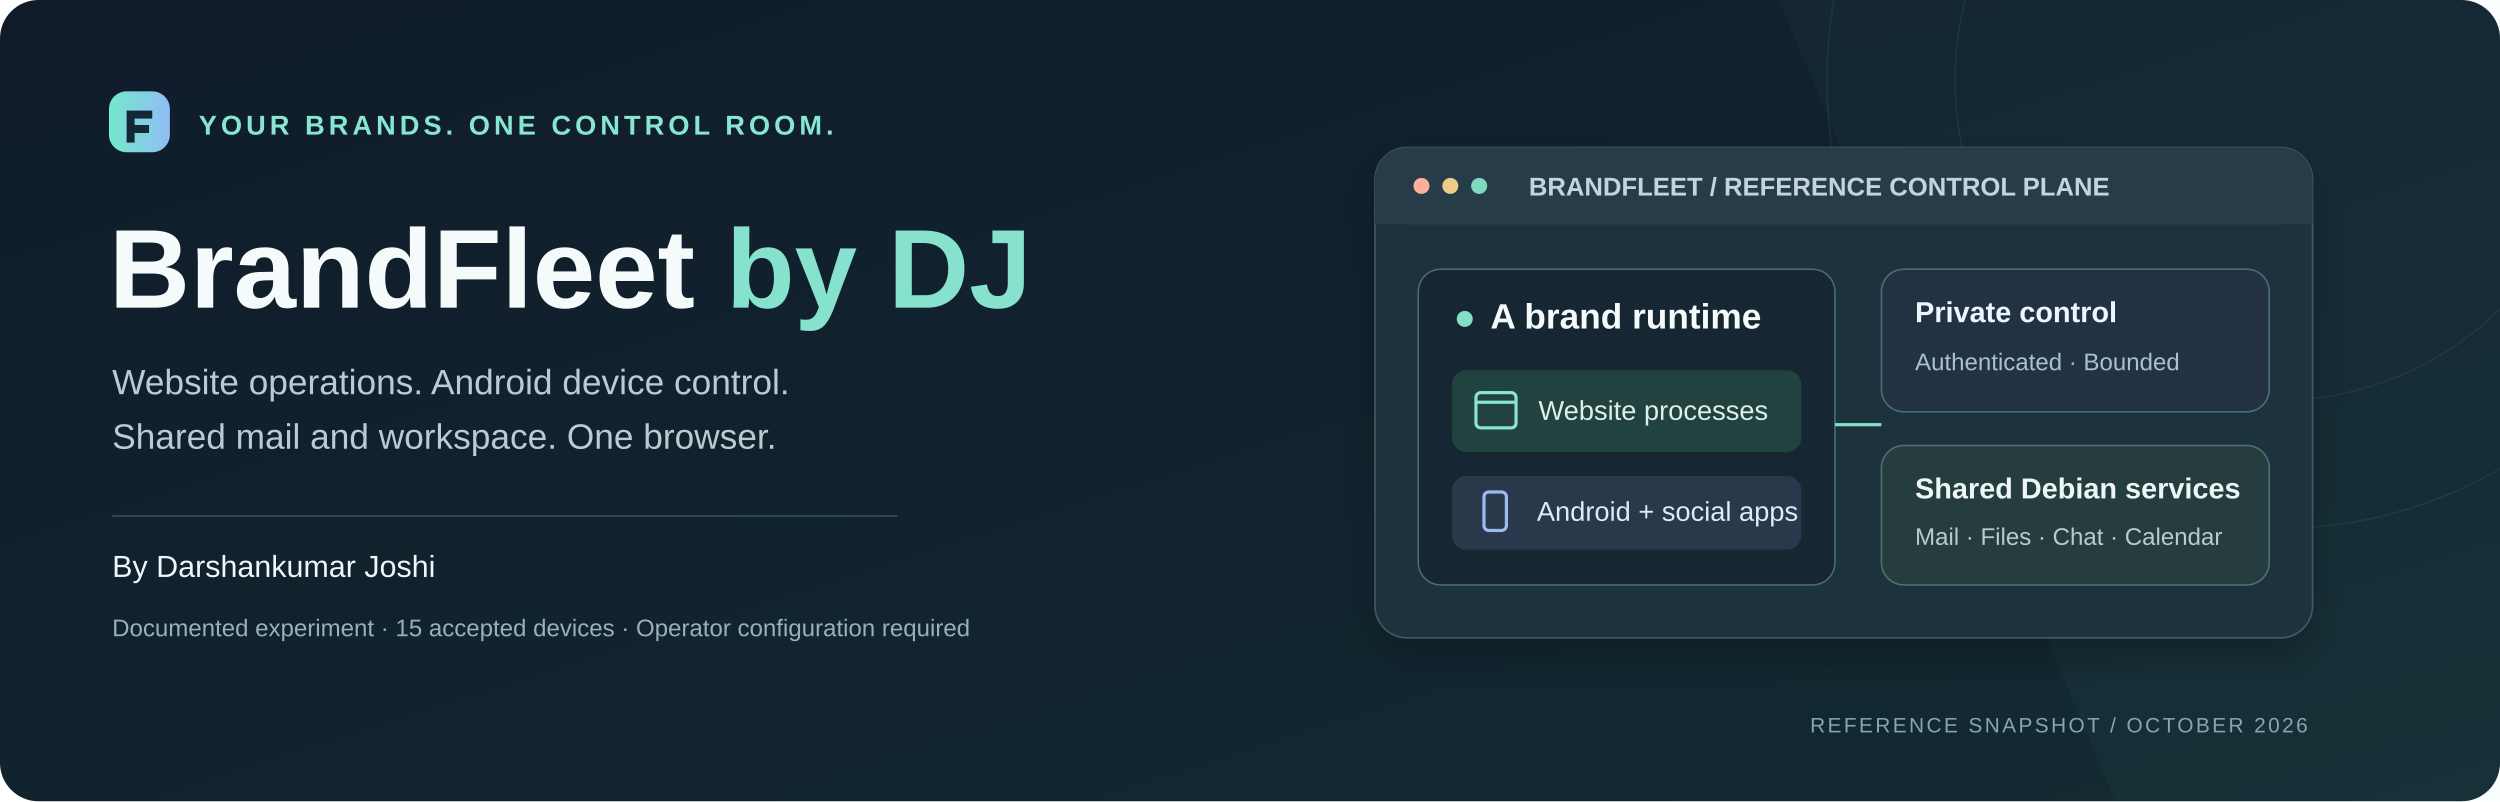
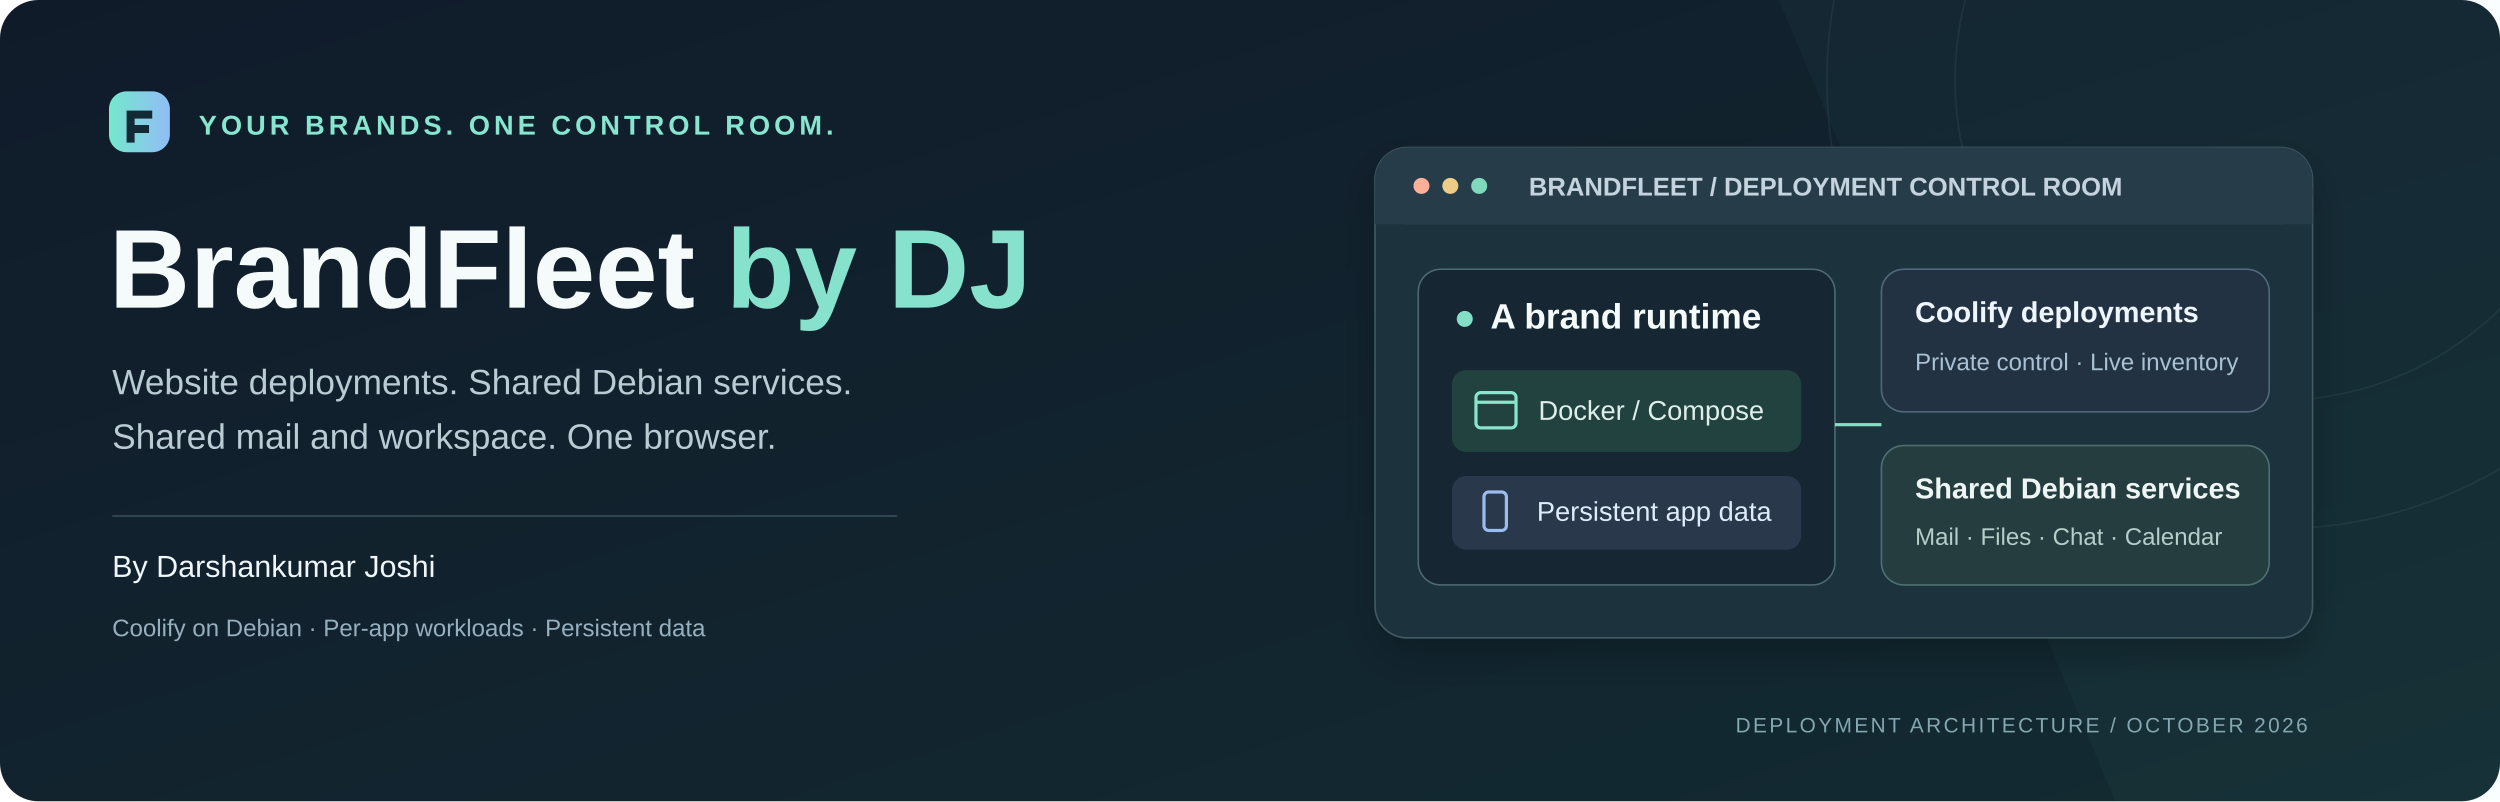
<svg xmlns="http://www.w3.org/2000/svg" width="1560" height="500" viewBox="0 0 1560 500" role="img" aria-labelledby="title desc">
  <defs>
    <linearGradient id="bg" x1="0" y1="0" x2="1" y2="1">
      <stop stop-color="#101b2a" />
      <stop offset="1" stop-color="#132b32" />
    </linearGradient>
    <linearGradient id="accent" x1="0" y1="0" x2="1" y2="0">
      <stop stop-color="#73e8cb" />
      <stop offset="1" stop-color="#91bdf6" />
    </linearGradient>
    <filter id="shadow" x="-30%" y="-30%" width="160%" height="160%">
      <feDropShadow dx="0" dy="12" stdDeviation="12" flood-color="#000" flood-opacity=".22" />
    </filter>
    <style>text{font-family:Arial,Helvetica,sans-serif}.small{font-size:17px;letter-spacing:2.5px;font-weight:700}.body{font-size:22px;fill:#b9cbd3}.label{font-size:16px;fill:#c4d3dd;font-weight:700}.card-title{font-size:22px;fill:#f4fbfa;font-weight:700}</style>
  </defs>
  <rect width="1560" height="500" rx="24" fill="url(#bg)" />
  <path d="M1110 0 1560 0 1560 500 1320 500Z" fill="#74e9d0" opacity=".035" />
  <circle cx="1420" cy="50" r="280" fill="none" stroke="#64979c" stroke-opacity=".12" />
  <circle cx="1420" cy="50" r="200" fill="none" stroke="#64979c" stroke-opacity=".12" />
  <rect x="68" y="57" width="38" height="38" rx="11" fill="url(#accent)" />
  <path d="M79 69h16v5H84v4h9v5h-9v6h-5Z" fill="#132935" />
  <text x="124" y="84" class="small" fill="#87e6d0">YOUR BRANDS. ONE CONTROL ROOM.</text>
  <text x="68" y="192" fill="#f4fbfa" font-size="70" font-weight="700">BrandFleet <tspan fill="#86e2cc">by DJ</tspan>
  </text>
-   <text x="70" y="246" class="body">Website operations. Android device control.</text>
+   <text x="70" y="246" class="body">Website deployments. Shared Debian services.</text>
  <text x="70" y="280" class="body">Shared mail and workspace. One browser.</text>
  <path d="M70 322h490" stroke="#56717e" stroke-opacity=".55" />
  <text x="70" y="360" font-size="19" fill="#eff7fa">By Darshankumar Joshi</text>
-   <text x="70" y="397" font-size="15" fill="#97b0bf">Documented experiment · 15 accepted devices · Operator configuration required</text>
+   <text x="70" y="397" font-size="15" fill="#97b0bf">Coolify on Debian · Per-app workloads · Persistent data</text>
  <g filter="url(#shadow)">
    <rect x="858" y="92" width="585" height="306" rx="20" fill="#1b303d" stroke="#55747c" stroke-opacity=".65" />
    <rect x="858" y="92" width="585" height="48" rx="20" fill="#263e4a" />
    <path d="M858 118h585v22H858Z" fill="#263e4a" />
    <circle cx="887" cy="116" r="5" fill="#ffb099" />
    <circle cx="905" cy="116" r="5" fill="#edcc88" />
    <circle cx="923" cy="116" r="5" fill="#80d9bd" />
-     <text x="954" y="122" class="label">BRANDFLEET / REFERENCE CONTROL PLANE</text>
+     <text x="954" y="122" class="label">BRANDFLEET / DEPLOYMENT CONTROL ROOM</text>
    <rect x="885" y="168" width="260" height="197" rx="14" fill="#132730" stroke="#4d6a73" />
    <circle cx="914" cy="199" r="5" fill="#83dfc5" />
    <text x="930" y="205" class="card-title">A brand runtime</text>
    <rect x="906" y="231" width="218" height="51" rx="9" fill="#24433f" />
    <rect x="921" y="245" width="25" height="22" rx="3" fill="none" stroke="#89e5cb" stroke-width="2" />
    <path d="M921 251h25" stroke="#89e5cb" stroke-width="2" />
-     <text x="960" y="262" font-size="17" fill="#deefeb">Website processes</text>
+     <text x="960" y="262" font-size="17" fill="#deefeb">Docker / Compose</text>
    <rect x="906" y="297" width="218" height="46" rx="9" fill="#29394c" />
    <rect x="926" y="307" width="14" height="24" rx="3" fill="none" stroke="#9cbbef" stroke-width="2" />
-     <text x="959" y="325" font-size="17" fill="#deebfb">Android + social apps</text>
+     <text x="959" y="325" font-size="17" fill="#deebfb">Persistent app data</text>
    <path d="M1145 265h29" stroke="#83dfc5" stroke-width="2" />
    <rect x="1174" y="168" width="242" height="89" rx="14" fill="#243342" stroke="#506b7b" />
-     <text x="1195" y="201" font-size="18" fill="#edf6ff" font-weight="700">Private control</text>
-     <text x="1195" y="231" font-size="15" fill="#a9c1d5">Authenticated · Bounded</text>
+     <text x="1195" y="201" font-size="18" fill="#edf6ff" font-weight="700">Coolify deployments</text>
+     <text x="1195" y="231" font-size="15" fill="#a9c1d5">Private control · Live inventory</text>
    <rect x="1174" y="278" width="242" height="87" rx="14" fill="#263e40" stroke="#506f70" />
    <text x="1195" y="311" font-size="18" fill="#edf6f4" font-weight="700">Shared Debian services</text>
    <text x="1195" y="340" font-size="15" fill="#b5cec9">Mail · Files · Chat · Calendar</text>
  </g>
-   <text x="1440" y="457" text-anchor="end" font-size="13" letter-spacing="1.5" fill="#85a7b1">REFERENCE SNAPSHOT / OCTOBER 2026</text>
+   <text x="1440" y="457" text-anchor="end" font-size="13" letter-spacing="1.5" fill="#85a7b1">DEPLOYMENT ARCHITECTURE / OCTOBER 2026</text>
</svg>
